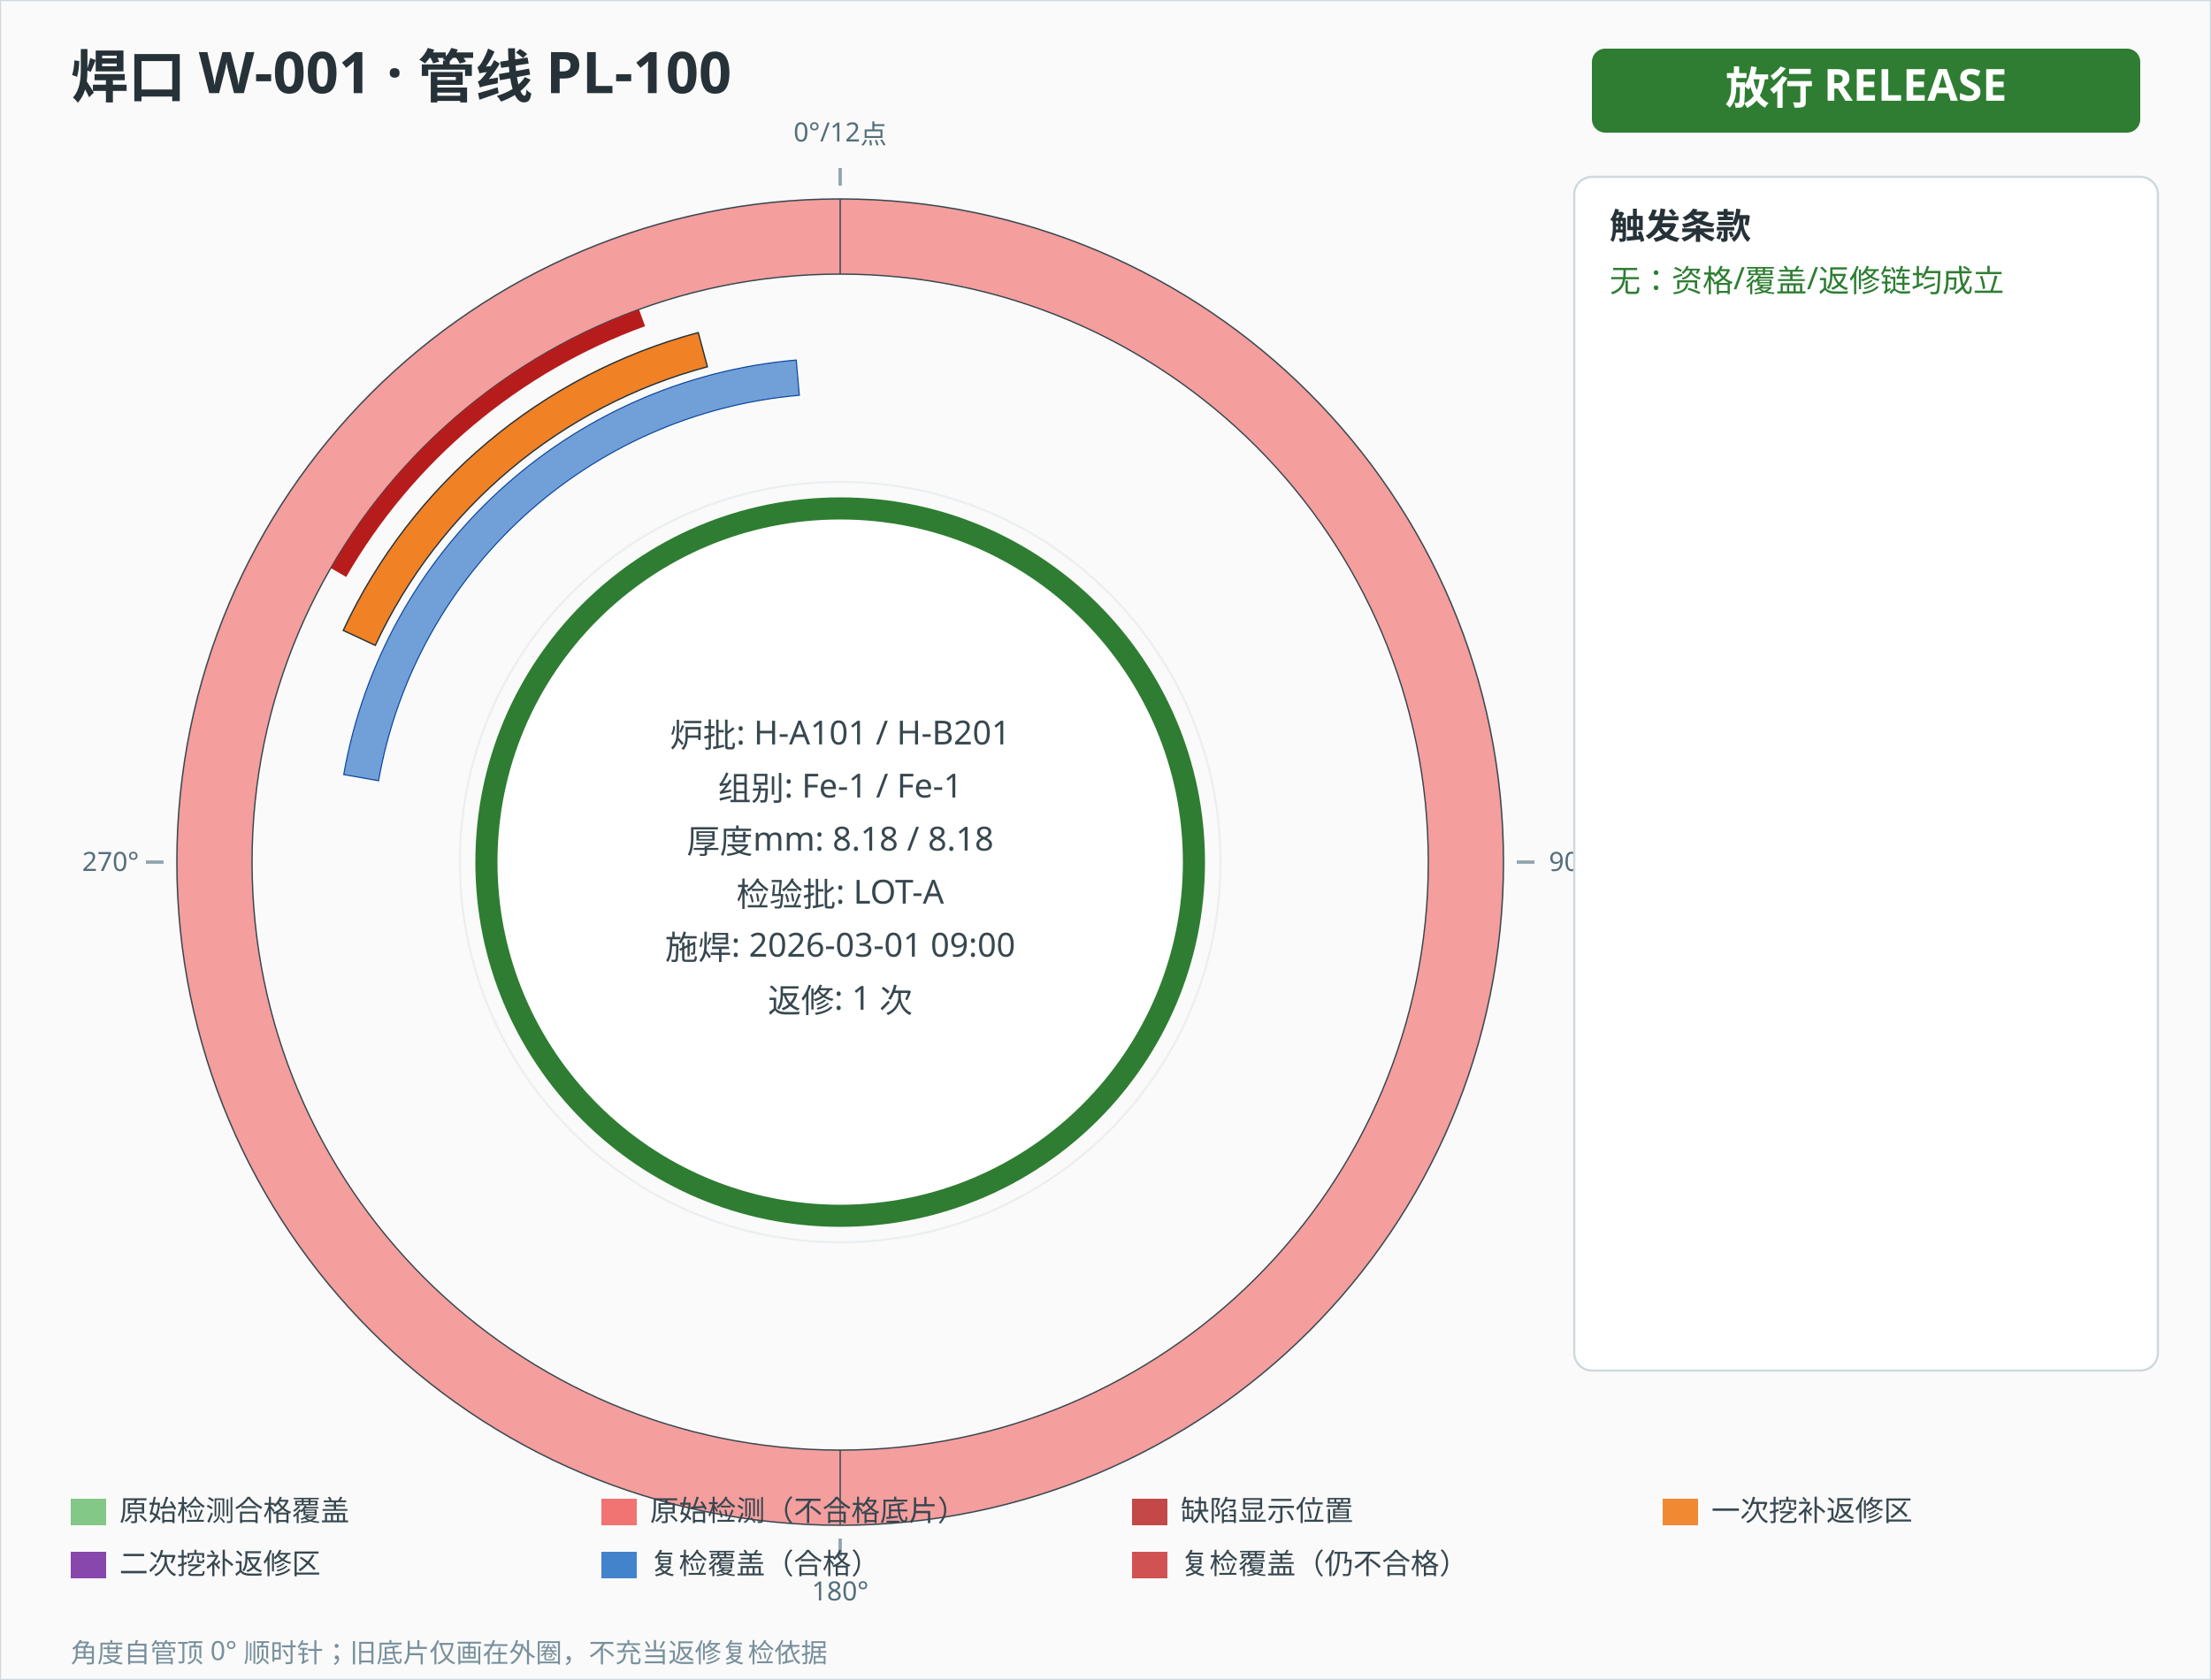
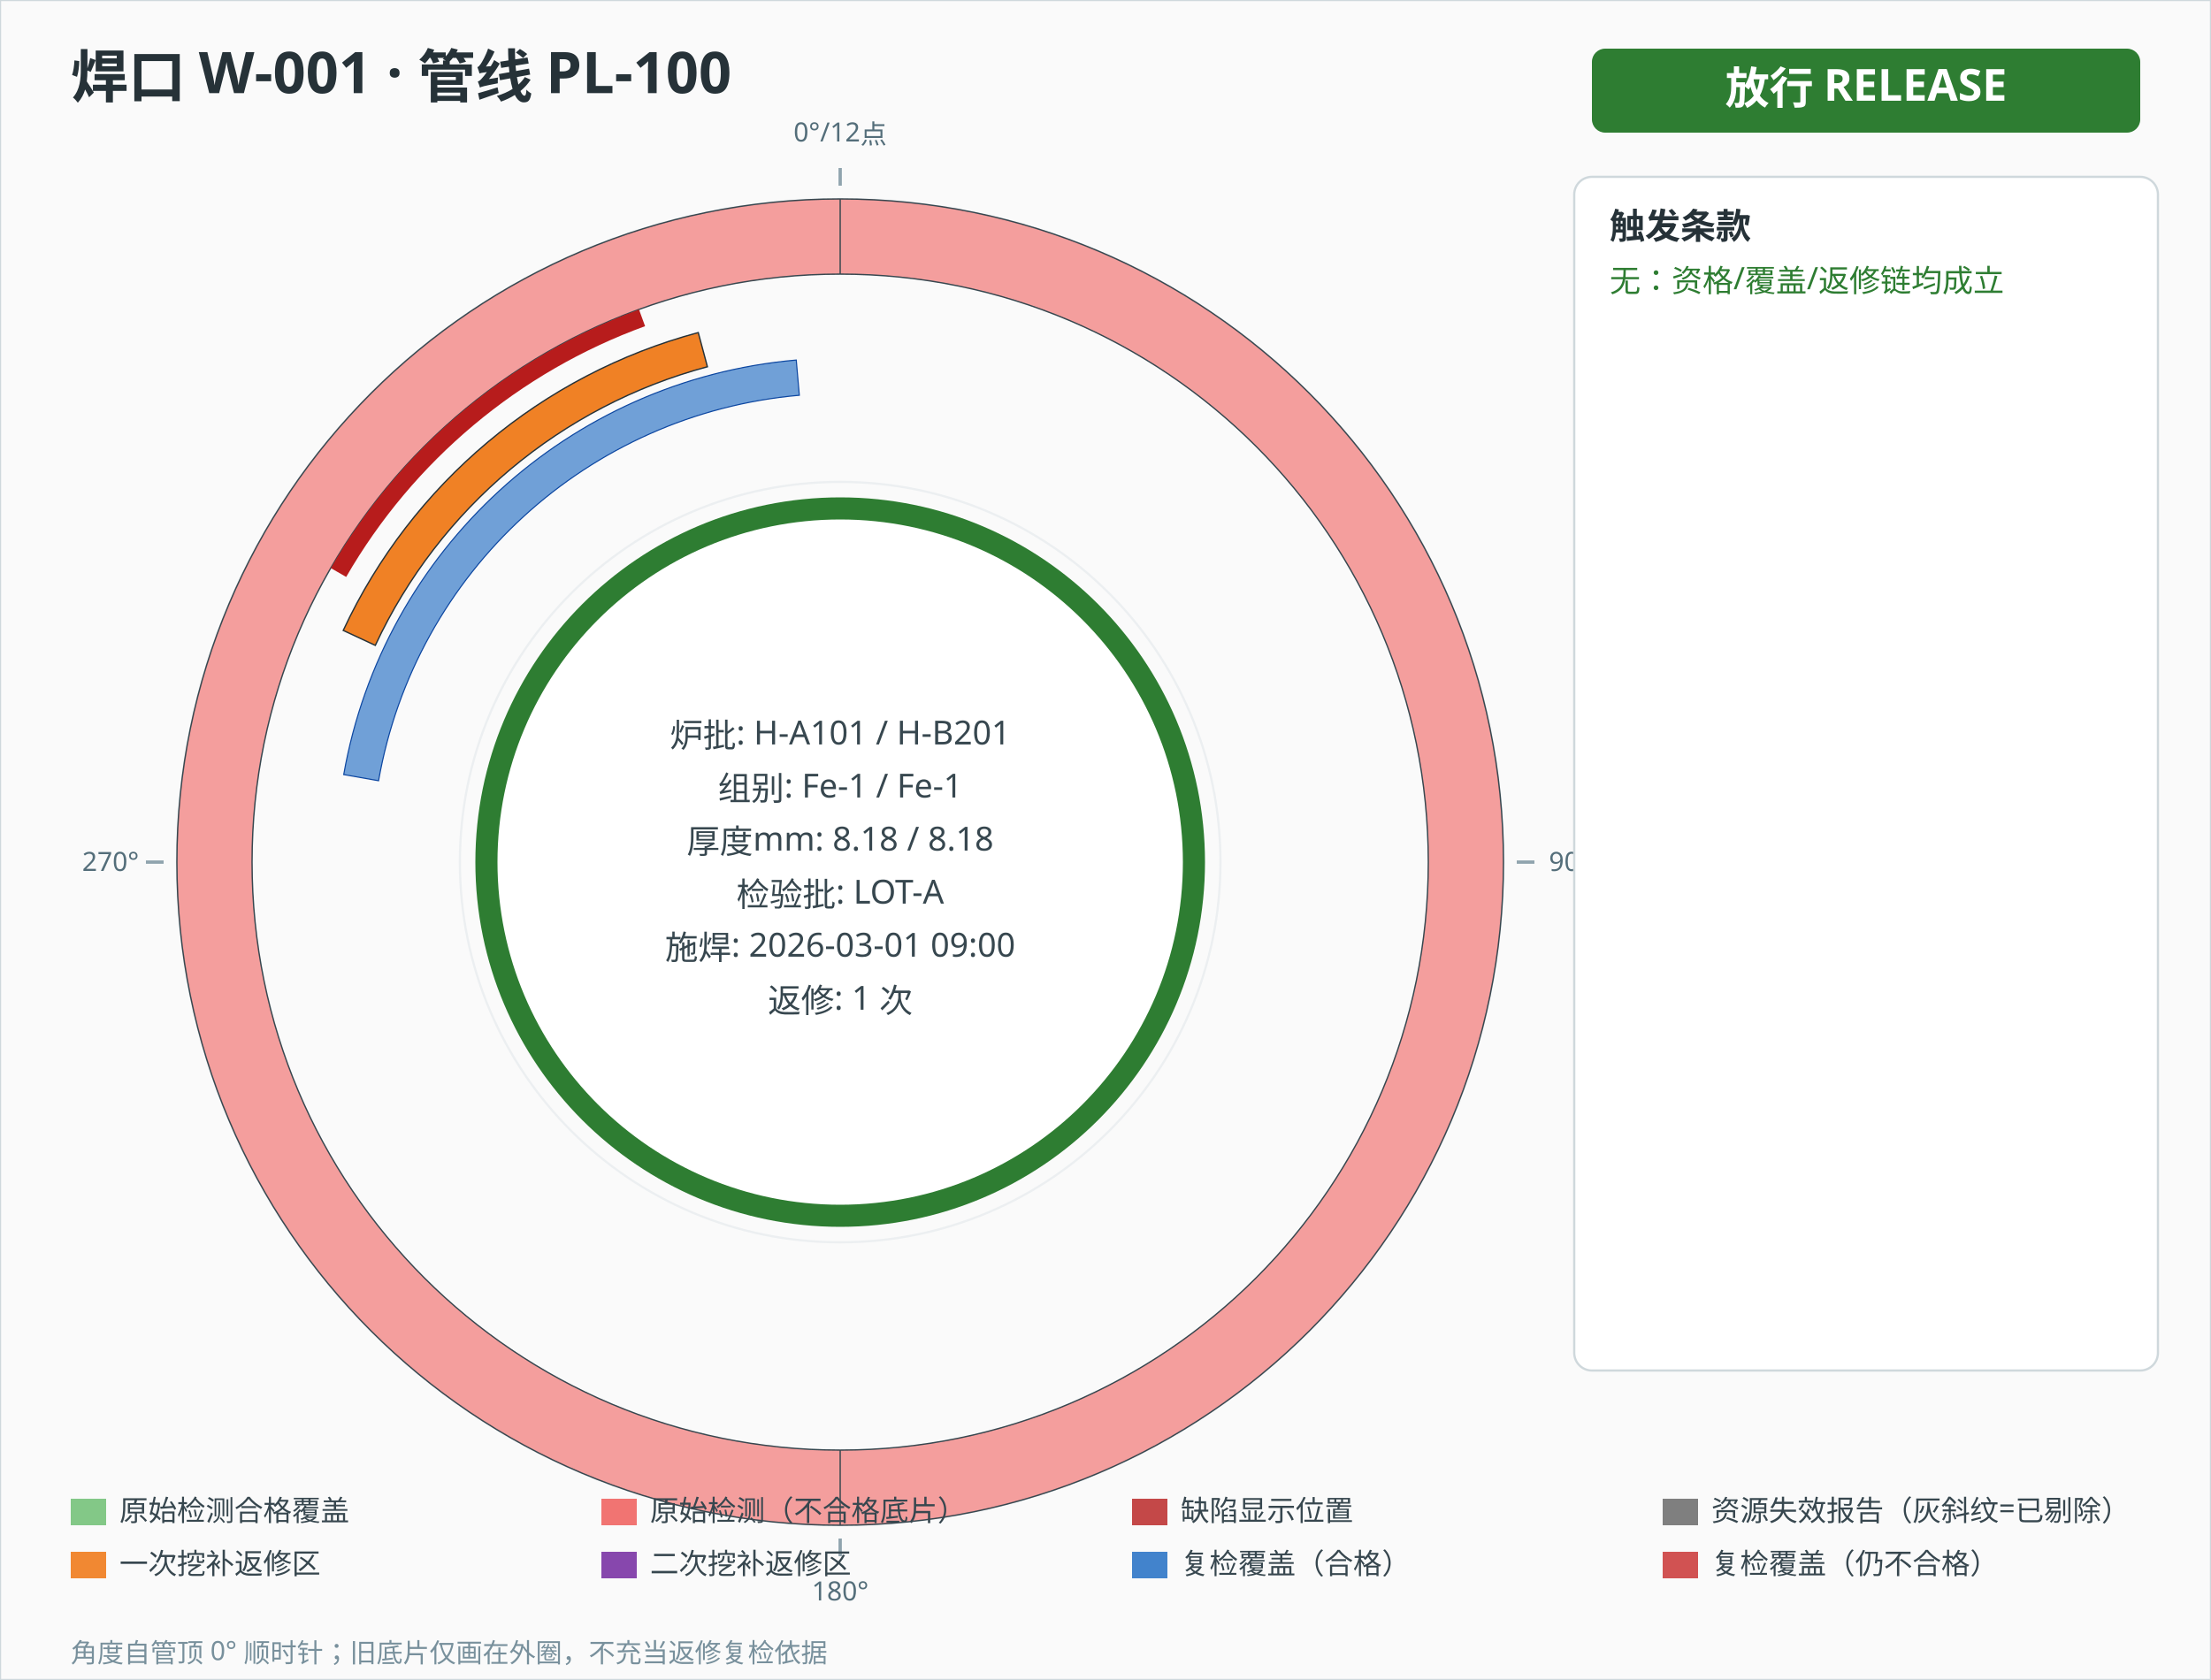
<svg xmlns="http://www.w3.org/2000/svg" viewBox="0 0 1000 760" font-family="sans-serif">
  <rect width="1000" height="760" fill="#fafafa" stroke="#cfd8dc" />
+   <defs>
+     <pattern id="ndexcluded" width="8" height="8" patternUnits="userSpaceOnUse" patternTransform="rotate(45)">
+       <rect width="8" height="8" fill="#9e9e9e" fill-opacity="0.18" />
+       <line x1="0" y1="0" x2="0" y2="8" stroke="#616161" stroke-width="3" />
+     </pattern>
+   </defs>
  <text x="32" y="44" font-size="26" font-weight="bold" fill="#263238">焊口 W-001 · 管线 PL-100</text>
  <rect x="720" y="22" width="248" height="38" rx="6" fill="#2e7d32" />
  <text x="844" y="47" font-size="20" font-weight="bold" fill="#ffffff" text-anchor="middle">放行 RELEASE</text>
  <circle cx="380.0" cy="390.0" r="300" fill="none" stroke="#eceff1" stroke-width="1" />
  <circle cx="380.0" cy="390.0" r="172" fill="none" stroke="#eceff1" stroke-width="1" />
  <line x1="380.0" y1="84.0" x2="380.0" y2="76.0" stroke="#90a4ae" stroke-width="1.5" />
  <text x="380.0" y="64.0" font-size="12" fill="#546e7a" text-anchor="middle">0°/12点</text>
  <line x1="686.0" y1="390.0" x2="694.0" y2="390.0" stroke="#90a4ae" stroke-width="1.5" />
  <text x="710.0" y="394.0" font-size="12" fill="#546e7a" text-anchor="middle">90°</text>
  <line x1="380.0" y1="696.0" x2="380.0" y2="704.0" stroke="#90a4ae" stroke-width="1.5" />
  <text x="380.0" y="724.0" font-size="12" fill="#546e7a" text-anchor="middle">180°</text>
  <line x1="74.0" y1="390.0" x2="66.0" y2="390.0" stroke="#90a4ae" stroke-width="1.5" />
  <text x="50.0" y="394.0" font-size="12" fill="#546e7a" text-anchor="middle">270°</text>
  <path d="M380.00,90.00 A300,300 0 0 1 380.00,690.00 L380.00,656.00 A266,266 0 0 0 380.00,124.00 ZM380.00,690.00 A300,300 0 0 1 380.00,90.00 L380.00,124.00 A266,266 0 0 0 380.00,656.00 Z" fill="#ef5350" fill-opacity="0.55" stroke="#37474f" stroke-width="0.6" />
  <path d="M149.64,257.00 A266,266 0 0 1 289.02,140.04 L291.76,147.56 A258,258 0 0 0 156.57,261.00 Z" fill="#b71c1c" />
  <path d="M155.24,285.19 A248,248 0 0 1 315.81,150.45 L319.95,165.91 A232,232 0 0 0 169.74,291.95 Z" fill="#ef6c00" fill-opacity="0.85" stroke="#263238" stroke-width="0.6" />
  <path d="M155.46,350.41 A228,228 0 0 1 360.13,162.87 L361.52,178.81 A212,212 0 0 0 171.22,353.19 Z" fill="#1565c0" fill-opacity="0.6" stroke="#0d47a1" stroke-width="0.5" />
  <circle cx="380.0" cy="390.0" r="160" fill="#ffffff" stroke="#2e7d32" stroke-width="10" />
  <text x="380.0" y="338.0" font-size="15" fill="#37474f" text-anchor="middle">炉批: H-A101 / H-B201</text>
  <text x="380.0" y="362.0" font-size="15" fill="#37474f" text-anchor="middle">组别: Fe-1 / Fe-1</text>
  <text x="380.0" y="386.0" font-size="15" fill="#37474f" text-anchor="middle">厚度mm: 8.18 / 8.18</text>
  <text x="380.0" y="410.0" font-size="15" fill="#37474f" text-anchor="middle">检验批: LOT-A</text>
  <text x="380.0" y="434.0" font-size="15" fill="#37474f" text-anchor="middle">施焊: 2026-03-01 09:00</text>
  <text x="380.0" y="458.0" font-size="15" fill="#37474f" text-anchor="middle">返修: 1 次</text>
  <rect x="712" y="80" width="264" height="540" rx="8" fill="#ffffff" stroke="#cfd8dc" />
  <text x="728" y="108" font-size="16" font-weight="bold" fill="#263238">触发条款</text>
  <text x="728" y="132" font-size="14" fill="#2e7d32">无：资格/覆盖/返修链均成立</text>
  <rect x="32" y="678" width="16" height="12" fill="#66bb6a" fill-opacity="0.8" />
  <text x="54" y="688" font-size="13" fill="#37474f">原始检测合格覆盖</text>
  <rect x="272" y="678" width="16" height="12" fill="#ef5350" fill-opacity="0.8" />
  <text x="294" y="688" font-size="13" fill="#37474f">原始检测（不合格底片）</text>
  <rect x="512" y="678" width="16" height="12" fill="#b71c1c" fill-opacity="0.8" />
  <text x="534" y="688" font-size="13" fill="#37474f">缺陷显示位置</text>
-   <rect x="752" y="678" width="16" height="12" fill="#ef6c00" fill-opacity="0.8" />
-   <text x="774" y="688" font-size="13" fill="#37474f">一次挖补返修区</text>
-   <rect x="32" y="702" width="16" height="12" fill="#6a1b9a" fill-opacity="0.8" />
-   <text x="54" y="712" font-size="13" fill="#37474f">二次挖补返修区</text>
-   <rect x="272" y="702" width="16" height="12" fill="#1565c0" fill-opacity="0.8" />
-   <text x="294" y="712" font-size="13" fill="#37474f">复检覆盖（合格）</text>
-   <rect x="512" y="702" width="16" height="12" fill="#c62828" fill-opacity="0.8" />
-   <text x="534" y="712" font-size="13" fill="#37474f">复检覆盖（仍不合格）</text>
+   <rect x="752" y="678" width="16" height="12" fill="#616161" fill-opacity="0.8" />
+   <text x="774" y="688" font-size="13" fill="#37474f">资源失效报告（灰斜纹=已剔除）</text>
+   <rect x="32" y="702" width="16" height="12" fill="#ef6c00" fill-opacity="0.8" />
+   <text x="54" y="712" font-size="13" fill="#37474f">一次挖补返修区</text>
+   <rect x="272" y="702" width="16" height="12" fill="#6a1b9a" fill-opacity="0.8" />
+   <text x="294" y="712" font-size="13" fill="#37474f">二次挖补返修区</text>
+   <rect x="512" y="702" width="16" height="12" fill="#1565c0" fill-opacity="0.8" />
+   <text x="534" y="712" font-size="13" fill="#37474f">复检覆盖（合格）</text>
+   <rect x="752" y="702" width="16" height="12" fill="#c62828" fill-opacity="0.8" />
+   <text x="774" y="712" font-size="13" fill="#37474f">复检覆盖（仍不合格）</text>
  <text x="32" y="752" font-size="12" fill="#78909c">角度自管顶 0° 顺时针；旧底片仅画在外圈，不充当返修复检依据</text>
</svg>
